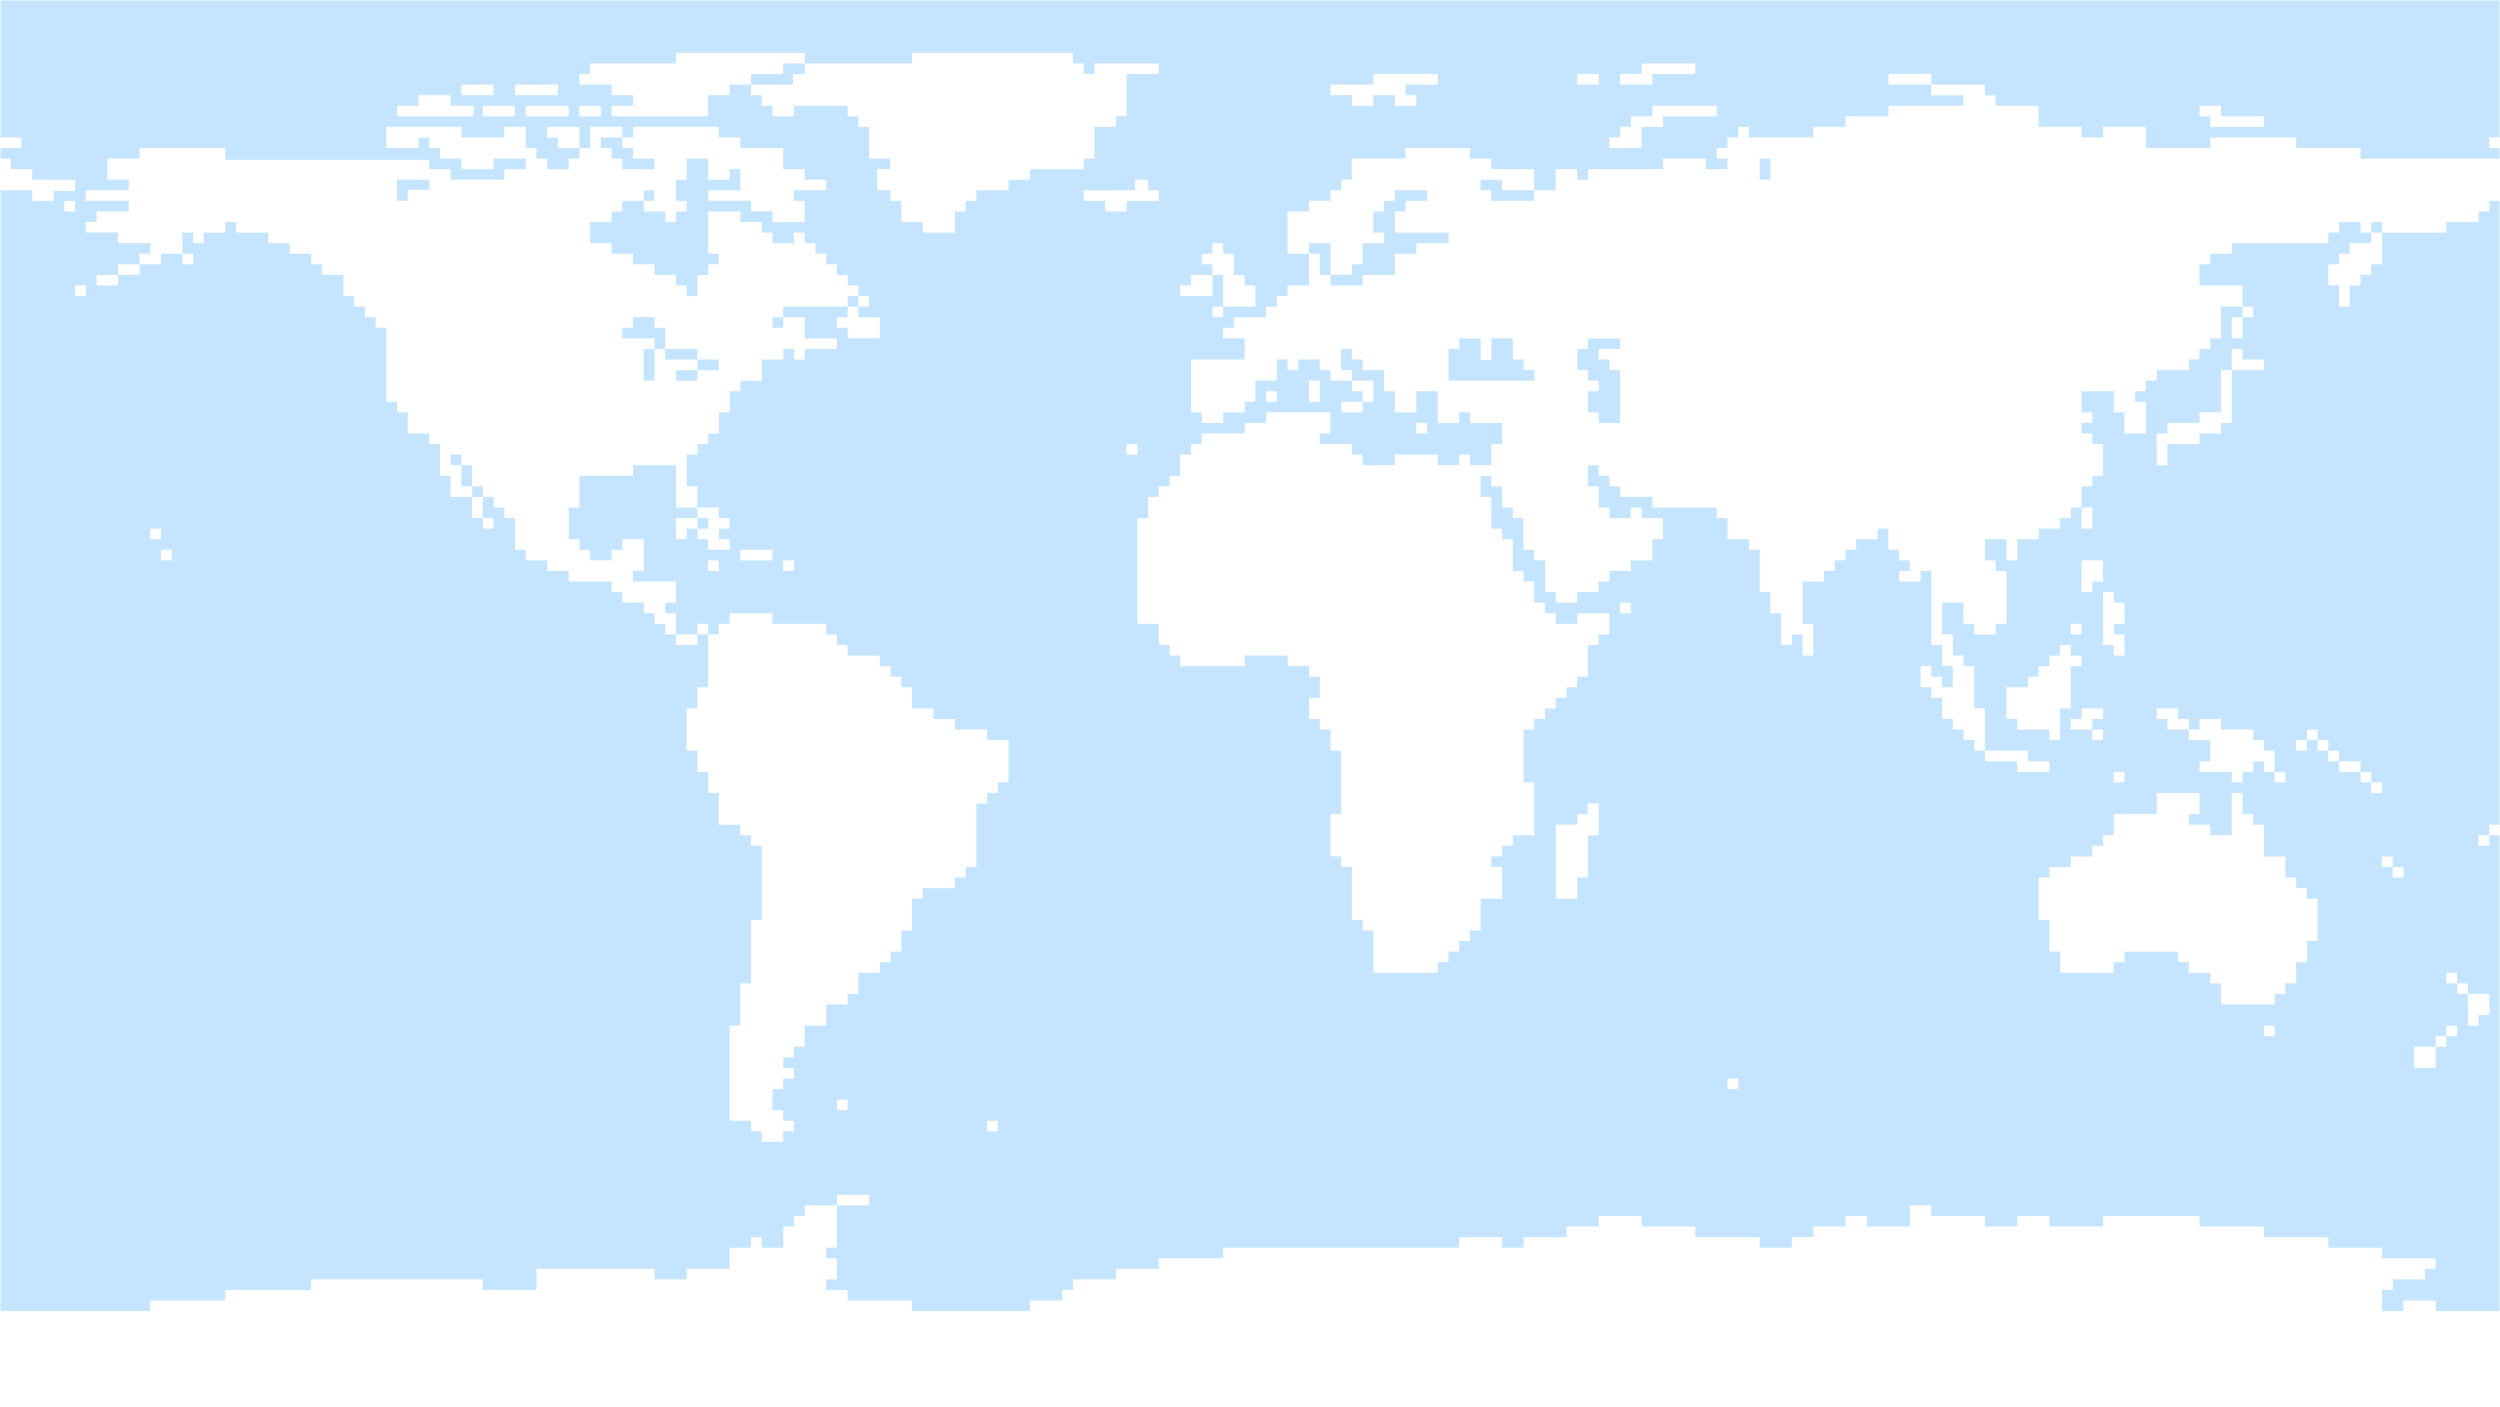
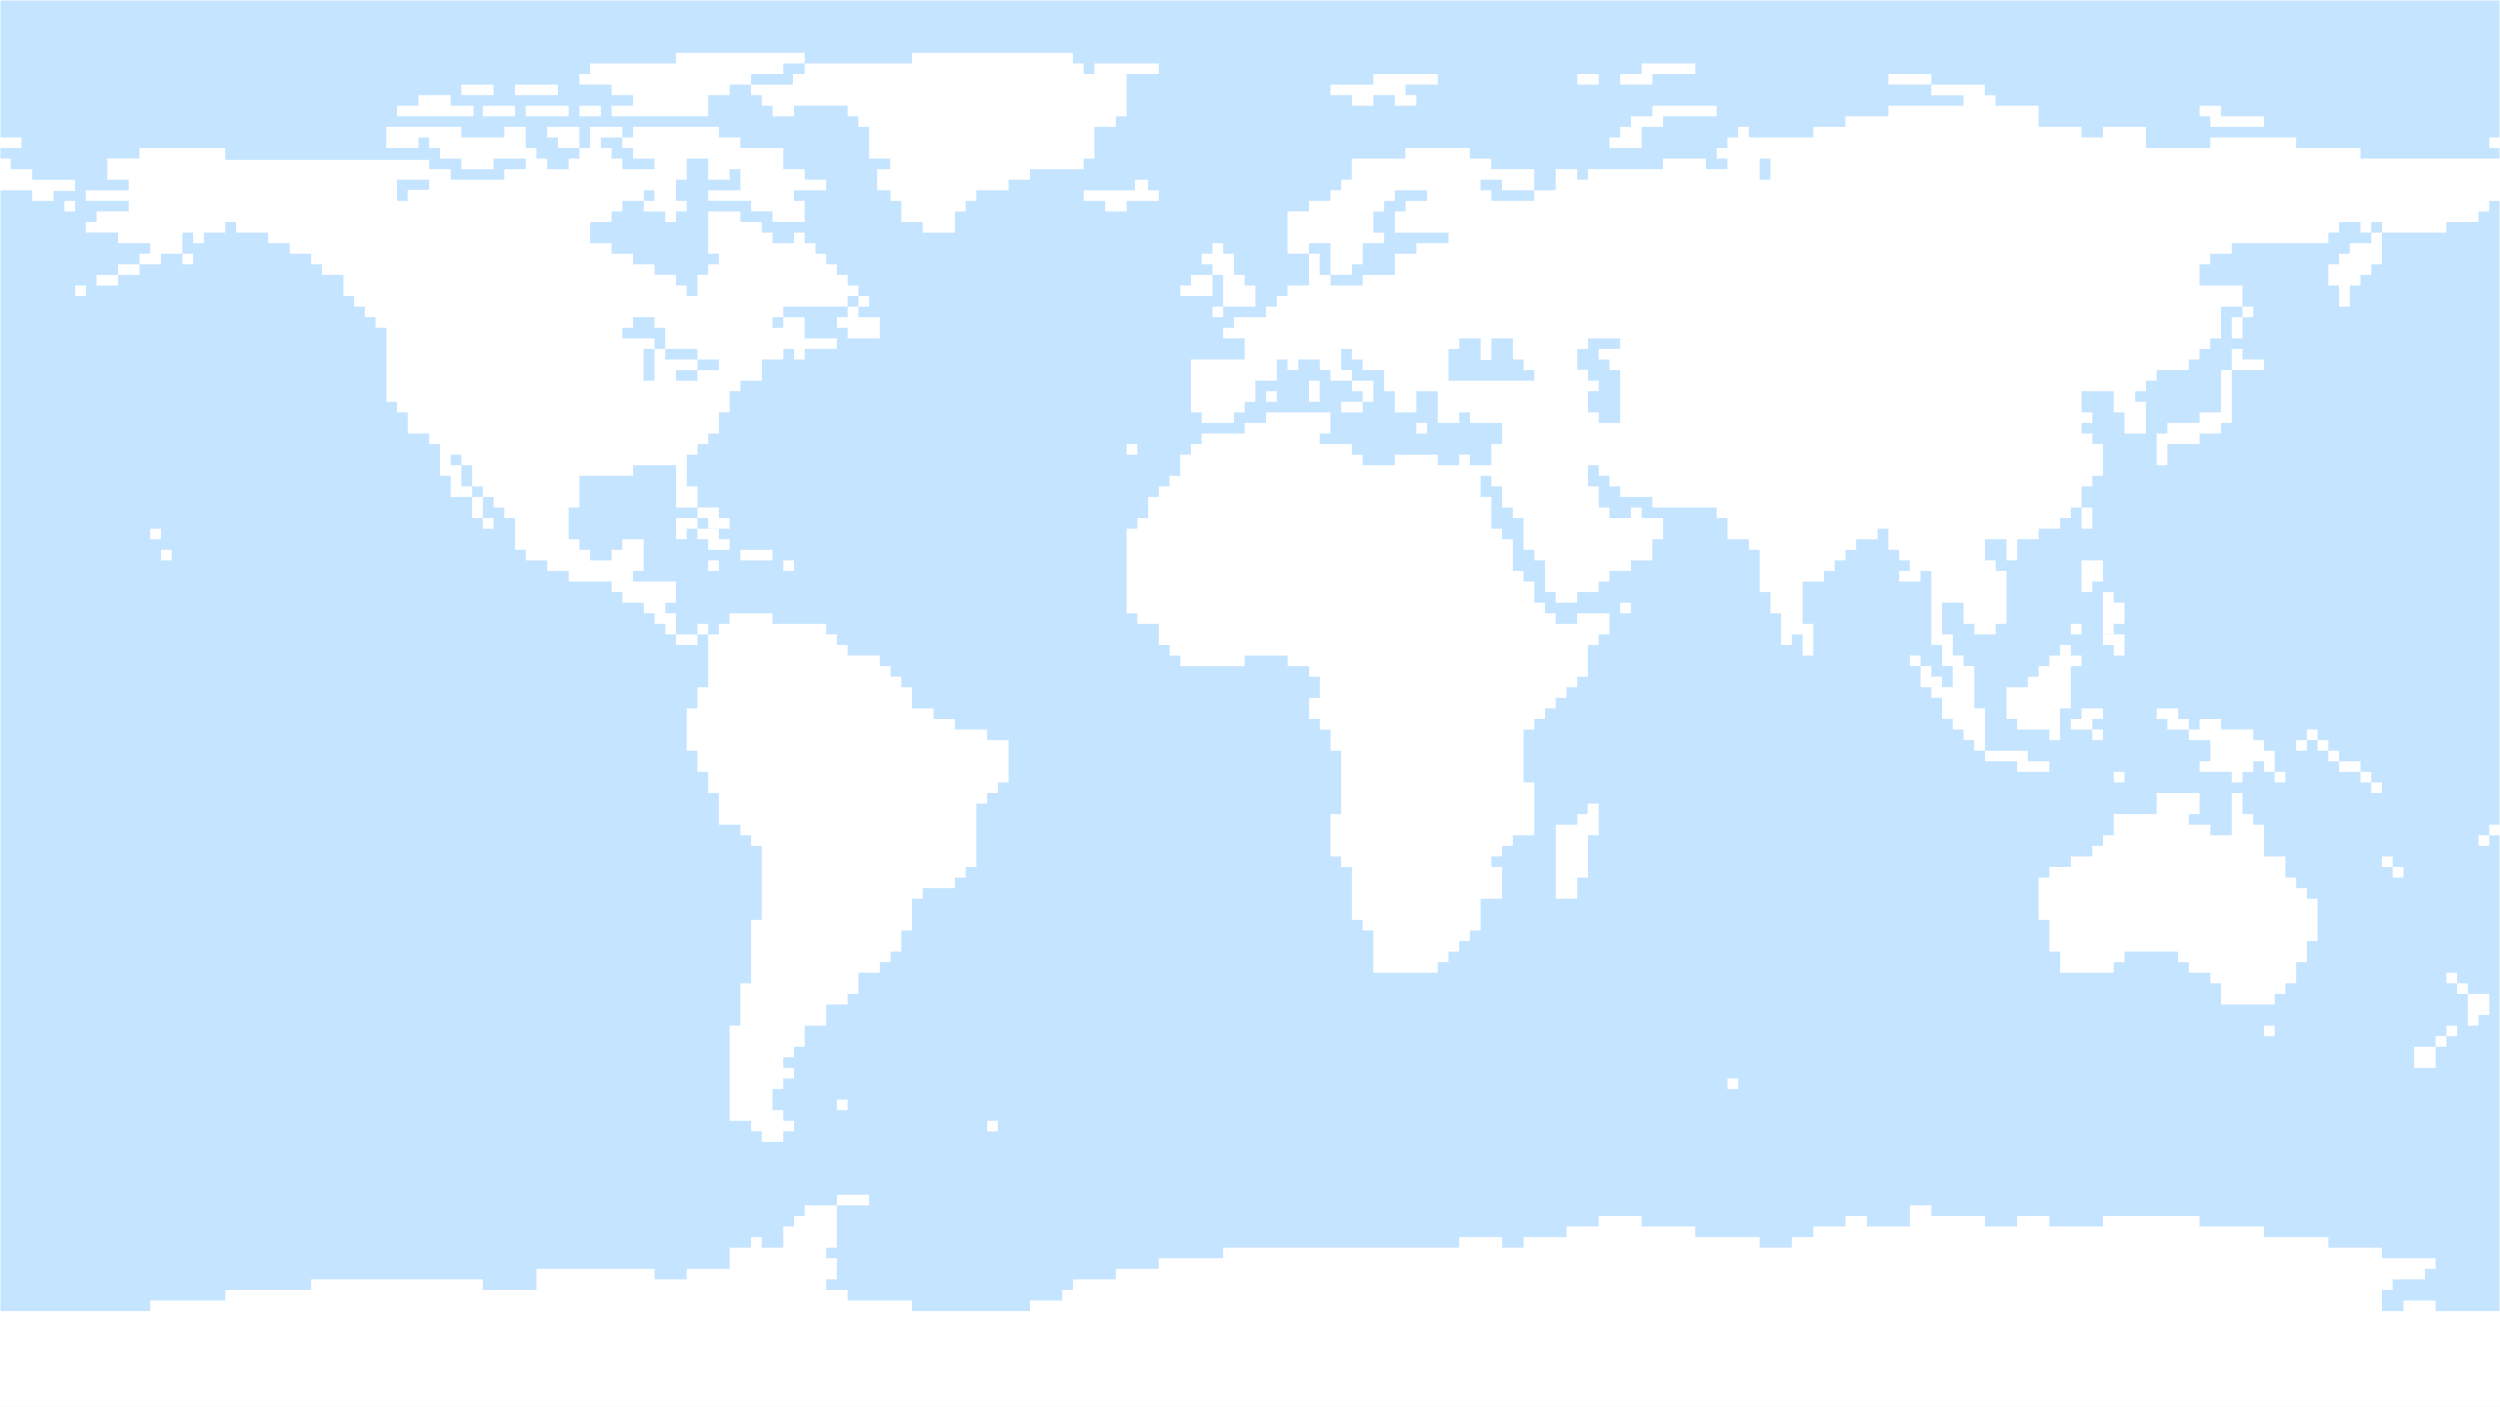
<svg xmlns="http://www.w3.org/2000/svg" viewBox="0 0 1920 1080">
  <g id="Fondo">
    <rect width="1920" height="1080" style="fill:#c5e4ff;stroke:#fff;stroke-miterlimit:10;stroke-width:0.75px" />
  </g>
  <g id="Dibujo">
    <rect y="105.56" width="16.48" height="8.12" style="fill:#fff" />
    <polygon points="0 146.16 24.72 146.16 24.72 154.29 41.2 154.29 41.2 146.67 57.68 146.67 57.68 138.04 24.72 138.04 24.72 129.93 8.24 129.93 8.24 121.81 0 121.81 0 146.16" style="fill:#fff" />
    <polygon points="881.72 146.16 889.96 146.16 889.96 154.29 865.24 154.29 865.24 162.41 848.75 162.41 848.75 154.29 832.27 154.29 832.27 146.16 871.67 146.16 871.67 138.04 881.72 138.04 881.72 146.16" style="fill:#fff" />
    <polygon points="889.96 48.72 889.96 56.84 865.24 56.84 865.24 89.32 857 89.32 857 97.44 840.51 97.44 840.51 121.81 832.27 121.81 832.27 129.93 791.07 129.93 791.07 138.04 774.59 138.04 774.59 146.16 749.87 146.16 749.87 154.29 741.63 154.29 741.63 162.41 733.39 162.41 733.39 178.65 708.67 178.65 708.67 170.53 692.19 170.53 692.19 154.29 683.95 154.29 683.95 146.16 673.67 146.16 673.67 129.93 683.67 129.93 683.67 121.81 667.47 121.81 667.47 97.44 659.23 97.44 659.23 89.32 650.99 89.32 650.99 81.2 609.78 81.2 609.78 89.32 593.3 89.32 593.3 81.2 585.06 81.2 585.06 73.08 576.82 73.08 576.82 64.96 609 64.96 609 56.84 618.03 56.84 618.03 48.72 700.43 48.72 700.43 40.6 824.03 40.6 824.03 48.72 832.27 48.72 832.27 56.84 840.51 56.84 840.51 48.72 889.96 48.72" style="fill:#fff" />
    <polygon points="1021.8 64.96 1021.8 73.08 1038.28 73.08 1038.28 81.2 1054.76 81.2 1054.76 73.08 1071.24 73.08 1071.24 81.2 1087.72 81.2 1087.72 73.08 1079.48 73.08 1079.48 64.96 1104.21 64.96 1104.21 56.84 1054.76 56.84 1054.76 64.96 1021.8 64.96" style="fill:#fff" />
    <rect x="1211.33" y="56.84" width="16.48" height="8.12" style="fill:#fff" />
    <polygon points="1301.97 56.84 1301.97 48.72 1260.77 48.72 1260.77 56.84 1244.29 56.84 1244.29 64.96 1269.01 64.96 1269.01 56.84 1301.97 56.84" style="fill:#fff" />
    <polygon points="1689.27 81.2 1705.75 81.2 1705.75 89.32 1738.71 89.32 1738.71 97.44 1697.51 97.44 1697.51 89.32 1689.27 89.32 1689.27 81.2" style="fill:#fff" />
    <polygon points="1318.45 81.2 1318.45 89.32 1285.49 89.32 1277.25 89.32 1277.25 97.44 1269.01 97.44 1260.77 97.44 1260.77 105.56 1260.77 113.68 1236.05 113.68 1236.05 105.56 1244.29 105.56 1244.29 97.44 1252.53 97.44 1252.53 89.32 1269.01 89.32 1269.01 81.2 1318.45 81.2" style="fill:#fff" />
    <polygon points="618.03 40.6 618.03 48.72 601.54 48.72 601.54 56.84 576.82 56.84 576.82 64.96 560.34 64.96 560.34 73.08 543.86 73.08 543.86 81.2 543.86 89.32 469.7 89.32 469.7 81.2 486.18 81.2 486.18 73.08 469.7 73.08 469.7 64.96 444.98 64.96 444.98 56.84 453.22 56.84 453.22 48.72 519.14 48.72 519.14 40.6 618.03 40.6" style="fill:#fff" />
    <rect x="395.54" y="64.96" width="32.96" height="8.12" style="fill:#fff" />
    <rect x="403.78" y="81.2" width="32.96" height="8.12" style="fill:#fff" />
    <rect x="444.98" y="81.2" width="16.48" height="8.12" style="fill:#fff" />
    <polyline points="395.54 89.32 395.54 81.2 370.81 81.2 370.81 89.32 395.54 89.32" style="fill:#fff" />
    <rect x="354.33" y="64.96" width="24.72" height="8.12" style="fill:#fff" />
    <polygon points="363.67 89.32 363.67 81.2 346.09 81.2 346.09 73.08 321.37 73.08 321.37 81.2 304.89 81.2 304.89 89.32 363.67 89.32" style="fill:#fff" />
    <polygon points="1713.99 267.97 1722.23 267.97 1722.23 276.09 1738.71 276.09 1738.71 284.21 1713.99 284.21 1713.99 324.81 1705.75 324.81 1705.75 332.93 1689.27 332.93 1689.27 341.05 1664.55 341.05 1664.55 357.29 1656.31 357.29 1656.31 332.93 1664.55 332.93 1664.55 324.81 1689.27 324.81 1689.27 316.69 1705.75 316.69 1705.75 284.21 1713.99 284.21 1713.99 267.97" style="fill:#fff" />
    <rect x="1598.63" y="389.77" width="8.24" height="16.24" style="fill:#fff" />
    <polygon points="1606.87 430.38 1615.11 430.38 1615.11 446.62 1606.87 446.62 1606.87 454.74 1598.63 454.74 1598.63 430.38 1606.87 430.38" style="fill:#fff" />
    <polygon points="1615.11 454.74 1623.35 454.74 1623.35 462.86 1631.59 462.86 1631.59 479.1 1623.35 479.1 1623.35 487.22 1615.11 487.22 1615.11 454.74" style="fill:#fff" />
    <polygon points="1631.59 487.22 1631.59 503.46 1623.35 503.46 1623.35 495.34 1615.11 495.34 1615.11 487.22 1631.59 487.22" style="fill:#fff" />
    <polygon points="1582.15 495.34 1590.39 495.34 1590.39 503.46 1598.63 503.46 1598.63 511.58 1590.39 511.58 1590.39 544.06 1582.15 544.06 1582.15 568.42 1573.91 568.42 1573.91 560.3 1549.18 560.3 1549.18 552.18 1540.94 552.18 1540.94 527.82 1557.42 527.82 1557.42 519.7 1565.66 519.7 1565.66 511.58 1573.91 511.58 1573.91 503.46 1582.15 503.46 1582.15 495.34" style="fill:#fff" />
    <polygon points="1615.11 544.06 1615.11 552.18 1606.87 552.18 1606.87 560.3 1615.11 560.3 1615.11 568.42 1606.87 568.42 1606.87 560.3 1590.39 560.3 1590.39 552.18 1598.63 552.18 1598.63 544.06 1615.11 544.06" style="fill:#fff" />
    <polygon points="1656.31 544.06 1656.31 552.18 1664.55 552.18 1664.55 560.3 1681.03 560.3 1681.03 552.18 1672.79 552.18 1672.79 544.06 1656.31 544.06" style="fill:#fff" />
    <polygon points="1689.27 552.18 1705.75 552.18 1705.75 560.3 1722.23 560.3 1730.47 560.3 1730.47 568.42 1738.71 568.42 1738.71 576.54 1746.95 576.54 1746.95 592.78 1755.19 592.78 1755.19 600.9 1746.95 600.9 1746.95 592.78 1738.71 592.78 1738.71 584.66 1730.47 584.66 1730.47 592.78 1722.23 592.78 1722.23 600.9 1713.99 600.9 1713.99 592.78 1705.75 592.78 1689.27 592.78 1689.27 584.66 1697.51 584.66 1697.51 568.42 1689.27 568.42 1681.03 568.42 1681.03 560.3 1689.27 560.3 1689.27 552.18" style="fill:#fff" />
    <polygon points="1722.23 609.02 1722.23 625.26 1730.47 625.26 1730.47 633.38 1738.71 633.38 1738.71 657.74 1755.19 657.74 1755.19 673.99 1763.43 673.99 1763.43 682.11 1771.67 682.11 1771.67 690.23 1779.91 690.23 1779.91 722.71 1771.67 722.71 1771.67 738.95 1763.43 738.95 1763.43 747.07 1763.43 755.19 1755.19 755.19 1755.19 763.31 1746.95 763.31 1746.95 771.43 1705.75 771.43 1705.75 755.19 1697.51 755.19 1697.51 747.07 1681.03 747.07 1681.03 738.95 1672.79 738.95 1672.79 730.83 1631.59 730.83 1631.59 738.95 1623.35 738.95 1623.35 747.07 1582.15 747.07 1582.15 730.83 1573.91 730.83 1573.91 714.59 1573.91 706.47 1565.66 706.47 1565.66 673.99 1573.91 673.99 1573.91 665.87 1590.39 665.87 1590.39 657.74 1606.87 657.74 1606.87 649.62 1615.11 649.62 1615.11 641.5 1623.35 641.5 1623.35 633.38 1623.35 625.26 1656.31 625.26 1656.31 609.02 1689.27 609.02 1689.27 625.26 1681.03 625.26 1681.03 633.38 1697.51 633.38 1697.51 641.5 1713.99 641.5 1713.99 609.02 1722.23 609.02" style="fill:#fff" />
    <rect x="1738.71" y="787.67" width="8.24" height="8.12" style="fill:#fff" />
    <polygon points="1845.84 665.87 1845.84 673.99 1837.6 673.99 1837.6 665.87 1829.36 665.87 1829.36 657.74 1837.6 657.74 1837.6 665.87 1845.84 665.87" style="fill:#fff" />
    <polygon points="1903.52 649.62 1911.76 649.62 1911.76 641.5 1920 641.5 1920 633.38 1911.76 633.38 1911.76 641.5 1903.52 641.5 1903.52 649.62" style="fill:#fff" />
    <polygon points="1887.04 747.07 1878.8 747.07 1878.8 755.19 1887.04 755.19 1887.04 763.31 1895.28 763.31 1895.28 771.43 1895.28 779.55 1895.28 787.67 1903.52 787.67 1903.52 779.55 1911.76 779.55 1911.76 763.31 1895.28 763.31 1895.28 755.19 1887.04 755.19 1887.04 747.07" style="fill:#fff" />
    <polygon points="1887.04 787.67 1887.04 795.79 1878.8 795.79 1878.8 803.91 1870.56 803.91 1870.56 820.15 1854.08 820.15 1854.08 803.91 1870.56 803.91 1870.56 795.79 1878.8 795.79 1878.8 787.67 1887.04 787.67" style="fill:#fff" />
    <rect x="1623.35" y="592.78" width="8.24" height="8.12" style="fill:#fff" />
    <polygon points="1227.81 617.14 1227.81 641.5 1219.57 641.5 1219.57 673.99 1211.33 673.99 1211.33 690.23 1194.85 690.23 1194.85 657.74 1194.85 633.38 1211.33 633.38 1211.33 625.26 1219.33 625.26 1219.33 617.14 1227.81 617.14" style="fill:#fff" />
    <rect x="123.61" y="422.26" width="8.24" height="8.12" style="fill:#fff" />
    <rect x="115.36" y="406.02" width="8.24" height="8.12" style="fill:#fff" />
    <polygon points="964.12 219.25 964.12 235.49 939.4 235.49 939.4 243.61 931.16 243.61 931.16 235.49 939.4 235.49 939.4 211.13 931.16 211.13 931.16 203.01 922.92 203.01 922.92 194.89 931.16 194.89 931.16 186.77 939.4 186.77 939.4 194.89 947.64 194.89 947.64 211.13 955.88 211.13 955.88 219.25 964.12 219.25" style="fill:#fff" />
    <polygon points="906.44 227.37 906.44 219.25 914.68 219.25 914.68 211.13 931.16 211.13 931.16 219.25 931.16 227.37 906.44 227.37" style="fill:#fff" />
    <rect x="972.36" y="300.45" width="8.24" height="8.12" style="fill:#fff" />
    <rect x="865.24" y="341.05" width="8.24" height="8.12" style="fill:#fff" />
    <rect x="1005.32" y="292.33" width="8.24" height="16.24" style="fill:#fff" />
    <rect x="1087.73" y="324.81" width="8.24" height="8.12" style="fill:#fff" />
    <rect x="642.75" y="844.51" width="8.24" height="8.12" style="fill:#fff" />
    <rect x="758.11" y="860.75" width="8.24" height="8.12" style="fill:#fff" />
    <rect x="1326.7" y="828.27" width="8.24" height="8.12" style="fill:#fff" />
    <rect x="1590.39" y="479.1" width="8.24" height="8.12" style="fill:#fff" />
    <rect x="1244.29" y="462.86" width="8.24" height="8.12" style="fill:#fff" />
    <rect x="1030.04" y="308.57" width="16.48" height="8.12" style="fill:#fff" />
    <rect x="1911.76" y="105.56" width="8.24" height="8.12" style="fill:#fff" />
-     <polygon points="1557.42 576.54 1524.46 576.54 1524.46 584.66 1549.18 584.66 1549.18 592.78 1573.91 592.78 1573.91 584.66 1557.42 584.66 1557.42 576.54" style="fill:#fff" />
-     <polygon points="1046.52 300.45 1046.52 308.57 1054.76 308.57 1054.76 292.33 1046.52 292.33 1038.28 292.33 1038.28 300.45 1046.52 300.45" style="fill:#fff" />
-     <rect x="1450.3" y="56.84" width="32.96" height="8.12" style="fill:#fff" />
-     <path d="M1878.8,121.8h-65.92v-8.12h-49.44v-8.12h-65.92v8.12h-49.44V97.44h-33v8.12h-16.48V97.44h-33V81.2h-33v-8h-8.24V65h-41.2v8.2H1508v8H1450.3v8.12h-33v8.12h-24.72v8.12h-49.44V97.44h-8.24v8.12h-8.24v8.12h-8.24v8.12h8.24v8.12h-16.48V121.8h-33v8.12h-57.68V138h-8.24v-8.12h-16.48v16.24h-16.48v8.12h-33v-8.12h-8.24V138h16.48v8.12h24.72V129.92h-33V121.8h-16.48v-8.12h-49.44v8.12h-41.2V138H1030v8.12h-8.24v8.12h-16.48v8.12H988.84v32.48h16.48v-8.12h16.48v24.36h16.48V203h8.24V186.77H1063v-8.12h-8.24V162.41H1063v-8.12h8.24v-8.12H1096v8.12h-16.48v8.12h-8.24v16.24h41.2v8.12h-24.72v8.12h-16.48v16.24h-24.72v8.12H1021.8v-8.12h-8.24V194.89h-8.24v24.36H988.84v8.12H980.6v8.12h-8.24v8.12H947.64v8.12H939.4v8.12h16.48v16.24h-41.2v40.6h8.24v8.12H939.4v-8.12h16.48v-8.12h8.24V292.33H980.6V276.09h8.24v8.12h8.24v-8.12h16.48v8.12h8.24v8.12h16.48v-8.12H1030V268h8.24v8.12h8.24v8.12H1063v16.24h8.24v16.24h16.48V300.45h16.48v24.36h16.48v-8.12h8.24v8.12h24.72v16.24h-8.24v16.24h-16.48v-8.12h-8.24v8.12h-16.48v-8.12h-33v8.12h-24.72v-8.12h-8.24v-8.12h-24.72v-8.12h8.24V316.69H972.36v8.12H955.88v8.12h-33v8.12h-8.24v8.12h-8.24v16.24H898.2v8.12H890v8.12h-8.24v16.24h-8.24v81.2H890v16.24h8.24v8.12h8.24v8.12h49.44v-8.12h33v8.12h16.48v8.12h8.24v16.24h-8.24v16.24h8.24v8.12h8.24v16.24H1030v48.72h-8.24v32.48H1030v8.12h8.24v40.6h8.24v8.12h8.24v32.48h49.44v-8.12h8.24v-8.12h8.24v-8.12h8.24v-8.12h8.24V690.23h16.48V665.86h-8.24v-8.12h8.24v-8.12h8.24V641.5h16.48V600.9h-8.24V560.3h8.24v-8.12h8.24v-8.12h8.24v-8.12h8.24v-8.12h8.24V519.7h8.24V495.34h8.24v-8.12h8.24V471h-24.72v8.12h-16.48V471h-8.24v-8.12h-8.24V446.62h-8.24V438.5h-8.24V414.14h-8.24V406h-8.24V381.65h-8.24V365.41h8.24v8.12h8.24v16.24h8.24v8.12h8.24v24.36h8.24v8.12h8.24v24.36h8.24v8.12h16.48v-8.12h16.48v-8.12h8.24V438.5h16.48v-8.12H1269V414.14h8.24V397.89h-16.48v-8.12h-8.24v8.12h-16.48v-8.12h-8.24V373.53h-8.24V357.29h8.24v8.12h8.24v8.12h8.24v8.12H1269v8.12h49.44v8.12h8.24v16.24h16.48v8.12h8.24v32.48h8.24V471h8.24v24.36h8.24v-8.12h8.24v16.24h8.24V479.1h-8.24V446.62h16.48V438.5h8.24v-8.12h8.24v-8.12h8.24v-8.12h16.48V406h8.24v16.24h8.24v8.12h8.24v8.12h-8.24v8.12H1475V438.5h8.24v56.79h8.24v16.24h8.24v16.24h-8.24v-8.12h-8.24v-8.12H1475v16.24h8.24v8.12h8.24v16.24h8.24v8.12H1508v8.12h8.24v8.12h8.24V544h-8.24V511.53H1508v-8.12h-8.24V487.17h-8.24V462.86H1508V479.1h8.24v8.12h16.48V479.1h8.24V438.5h-8.24v-8.12h-8.24V414.14h16.48v16.24h8.24V414.14h16.48V406h16.48v-8.12h8.24v-8.12h8.24V373.53h8.24v-8.12h8.24V341.05h-8.24v-8.12h-8.24v-8.12h8.24v-8.12h-8.24V300.45h24.72v16.24h8.24v16.24h16.48V308.57h-8.24v-8.12h8.24v-8.12h8.24v-8.12H1681v-8.12h8.24V268h8.24v-8.12h8.24V235.49h16.48V219.25h-33V203h8.24v-8.12H1714v-8.12h74.16v-8.12h8.24v-8.12h16.48v8.12h8.24v-8.12h8.24v8.12h49.44v-8.12h24.72v-8.12h8.24v-8.12H1920V121.8ZM1178.37,292.33h-65.92V268h8.24v-8.12h16.48V276.5h8.24V259.85h16.48v16.24h8.24v8.12h8.24ZM1244.29,268h-16.48v8.12h8.24v8.12h8.24v40.6h-16.48v-8.12h-8.24V300.45h8.24v-8.12h-8.24V284h-8.24V268h8.24v-8.12h24.72ZM1359.66,138h-8.24V121.8h8.24Z" style="fill:#fff" />
-     <polygon points="1821.12 186.77 1804.63 186.77 1804.63 194.89 1796.39 194.89 1796.39 203.01 1788.15 203.01 1788.15 219.25 1796.39 219.25 1796.39 235.49 1804.63 235.49 1804.63 219.25 1812.88 219.25 1812.88 211.13 1821.12 211.13 1821.12 203.01 1829.36 203.01 1829.36 178.65 1821.12 178.65 1821.12 186.77" style="fill:#fff" />
-     <rect x="1722.23" y="235.49" width="8.24" height="8.12" style="fill:#fff" />
-     <rect x="1713.99" y="243.61" width="8.24" height="16.24" style="fill:#fff" />
    <rect x="1821.12" y="600.9" width="8.24" height="8.12" style="fill:#fff" />
    <polygon points="1812.88 600.9 1812.88 592.78 1796.39 592.78 1796.39 584.66 1788.15 584.66 1788.15 576.54 1779.91 576.54 1779.91 568.42 1788.15 568.42 1788.15 576.54 1796.39 576.54 1796.39 584.66 1804.63 584.66 1812.88 584.66 1812.88 592.78 1821.12 592.78 1821.12 600.9 1812.88 600.9" style="fill:#fff" />
    <polygon points="1779.91 560.3 1779.91 568.42 1771.67 568.42 1771.67 576.54 1763.43 576.54 1763.43 568.42 1771.67 568.42 1771.67 560.3 1779.91 560.3" style="fill:#fff" />
    <polygon points="519.14 397.89 535.62 397.89 535.62 406.01 552.1 406.01 552.1 414.13 560.34 414.13 560.34 422.26 543.86 422.26 543.86 414.13 535.62 414.13 535.62 406.01 527.38 406.01 527.38 414.13 519.14 414.13 519.14 397.89" style="fill:#fff" />
    <rect x="568.58" y="422.26" width="24.72" height="8.12" style="fill:#fff" />
    <rect x="601.55" y="430.38" width="8.24" height="8.12" style="fill:#fff" />
    <polyline points="560.34 406.01 560.34 397.89 552.1 397.89 552.1 389.77 535.62 389.77 535.62 397.89 543.86 397.89 543.86 406 560.34 406" style="fill:#fff" />
    <rect x="543.86" y="430.38" width="8.24" height="8.12" style="fill:#fff" />
    <polygon points="444.98 97.44 444.98 113.68 428.5 113.68 428.5 105.56 420.26 105.56 420.26 97.44 444.98 97.44" style="fill:#fff" />
    <rect x="49.44" y="154.29" width="8.24" height="8.12" style="fill:#fff" />
    <rect x="140.09" y="194.89" width="8.24" height="8.12" style="fill:#fff" />
    <rect x="57.68" y="219.25" width="8.24" height="8.12" style="fill:#fff" />
    <rect x="659.23" y="227.37" width="8.24" height="8.12" style="fill:#fff" />
    <polygon points="642.75 243.61 642.75 251.73 650.99 251.73 650.99 259.85 675.71 259.85 675.71 243.61 659.23 243.61 659.23 235.49 650.99 235.49 650.99 243.61 642.75 243.61" style="fill:#fff" />
    <rect x="519.14" y="487.22" width="16.48" height="8.12" style="fill:#fff" />
    <polygon points="758.11 568.42 758.11 560.3 733.39 560.3 733.39 552.18 716.91 552.18 716.91 544.06 700.43 544.06 700.43 527.82 692.19 527.82 692.19 519.7 683.95 519.7 683.95 511.58 675.71 511.58 675.71 503.46 650.99 503.46 650.99 495.34 642.75 495.34 642.75 487.22 634.51 487.22 634.51 479.1 593.3 479.1 593.3 470.98 560.34 470.98 560.34 479.1 552.1 479.1 552.1 487.22 543.86 487.22 543.86 495.34 543.86 519.7 543.86 527.82 535.62 527.82 535.62 544.06 527.38 544.06 527.38 576.54 535.62 576.54 535.62 592.78 543.86 592.78 543.86 609.02 552.1 609.02 552.1 633.38 568.58 633.38 568.58 641.5 576.82 641.5 576.82 649.62 585.06 649.62 585.06 706.47 576.82 706.47 576.82 755.19 568.58 755.19 568.58 787.67 560.34 787.67 560.34 795.79 560.34 803.91 560.34 828.27 560.34 860.75 568.58 860.75 576.82 860.75 576.82 868.87 585.06 868.87 585.06 876.99 601.54 876.99 601.54 868.87 609.78 868.87 609.78 860.75 601.54 860.75 601.54 852.63 593.3 852.63 593.3 836.39 601.54 836.39 601.54 828.27 609.78 828.27 609.78 820.15 601.54 820.15 601.54 812.03 609.78 812.03 609.78 803.91 618.03 803.91 618.03 787.67 634.51 787.67 634.51 771.43 642.75 771.43 650.99 771.43 650.99 763.31 659.23 763.31 659.23 747.07 675.71 747.07 675.71 738.95 683.95 738.95 683.95 730.83 692.19 730.83 692.19 714.59 700.43 714.59 700.43 690.23 708.67 690.23 708.67 682.11 733.39 682.11 733.39 673.99 741.63 673.99 741.63 665.87 749.87 665.87 749.87 657.74 749.87 617.14 758.11 617.14 758.11 609.02 766.35 609.02 766.35 600.9 774.59 600.9 774.59 568.42 758.11 568.42" style="fill:#fff" />
    <rect x="535.62" y="479.1" width="8.24" height="8.12" style="fill:#fff" />
    <rect x="74.16" y="211.13" width="16.48" height="8.12" style="fill:#fff" />
    <rect x="90.64" y="203.01" width="16.48" height="8.12" style="fill:#fff" />
    <path d="M510.9,471v-8.12h8.24V446.62h-33V438.5h8.24V414.14H477.94v8.12H469.7v8.12H453.22v-8.12H445v-8.12h-8.24V389.77H445V365.41h41.2v-8.12h33v32.48h16.48V373.53h-8.24V349.17h8.24v-8.12h8.24v-8.12h8.24V316.69h8.24V300.45h8.24v-8.12h16.48V276.09h16.48V268h8.24v8.12H618V268h24.72v-8.12H618V243.61H601.54v8.12H593.3v-8.12h8.24v-8.12H651v-8.12h8.24v-8.12H651v-8.12h-8.24V203h-8.24v-8.12h-8.24v-8.12H618v-8.12h-8.24v8.12H593.3v-8.12h-8.24v-8.12H568.58v-8.12H543.86v32.48h8.24V203h-8.24v8.12h-8.24v16.24h-8.24v-8.12h-8.24v-8.12H502.66V203H486.18v-8.12H469.7v-8.12H453.22V170.53H469.7v-8.12h8.24v-8.12h16.48v-8.12h8.08v8.12h-8.08v8.12H510.9v8.12h8.24v-8.12h8.24v-8.12h-8.24V138h8.24V121.8h16.48V138h16.48v-8.12h8.24v16.24H543.86v8.12h33v8.12H593.3v8.12H618V154.29h-8.24v-8.12h24.72V138H618v-8.12H601.54V113.68h-33v-8.12H552.1V97.44H486.18v8.12h-8.24v8.12h8.24v8.12h16.48v8.12H477.94V121.8H469.7v-8.12h-8.24v-8.12h16.48V97.44H453.22v7.85h0v8.39H445v8.12h-8.24v8.12H420.26V121.8H412v-8.12h-8.24V97.44H387.3v8.12h-33V97.44H296.65v16.24h24.72v-8.12h8.24v8.12h8.24v8.12h16.48v8.12h24.72V121.8h24.72v8.12H387.3V138h-41.2v-8.12H329.61v-7.17H173v-9.07H107.12v8.12H82.4V138H98.88v8.12h-33v8.12h33v8.12H74.16v8.12H65.92v8.12H90.64v8.12h24.72v8.12h-8.24V203h16.48v-8.12h16.48V178.65h8.24v8.12h8.24v-8.12H173v-8.12h8.24v8.12H206v8.12h16.48v8.12H239V203h8.24v8.12h16.48v16.24h8.24v8.12h8.24v8.12h8.24v8.12h8.24v56.84h8.24v8.12h8.24v16.24h16.48v8.12h8.24v24.36h8.24v16.24h16.48v-8.12h-8.24V357.29h-8.24v-8.12h8.24v8.12h8.24v16.24h8.24v8.12h8.24v8.12h8.24v8.12h8.24v24.36h8.24v8.12h16.48v8.12h16.48v8.12h33v8.12h8.24v8.12h16.48V471h8.24v8.12h8.24v8.12h8.24V471Zm-33-219.25h8.24v-8.12h16.48v8.12h8.24V268h24.72v8.12H552.1v8.12H535.62v8.12H519.14v-8.12h16.48v-8.12H510.9V268h-8.24v24.36h-8.41V268h8.41v-8.12H477.94Zm-148.33-106H313.13v8.54h-8.24V138h24.72Z" style="fill:#fff" />
    <rect x="370.82" y="397.89" width="8.24" height="8.12" style="fill:#fff" />
    <rect x="362.58" y="381.65" width="8.24" height="16.24" style="fill:#fff" />
    <polygon points="1920 1006.92 1920 1080 0 1080 0 1006.92 115.36 1006.92 115.36 998.8 173.05 998.8 173.05 990.68 238.97 990.68 238.97 982.56 370.81 982.56 370.81 990.68 412.02 990.68 412.02 974.44 502.66 974.44 502.66 982.56 527.38 982.56 527.38 974.44 560.34 974.44 560.34 958.2 576.82 958.2 576.82 950.08 585.06 950.08 585.06 958.2 601.54 958.2 601.54 941.96 609.78 941.96 609.78 933.84 618.03 933.84 618.03 925.71 642.75 925.71 642.75 917.59 667.47 917.59 667.47 925.71 642.75 925.71 642.75 958.2 634.51 958.2 634.51 966.32 642.75 966.32 642.75 982.56 634.51 982.56 634.51 990.68 650.99 990.68 650.99 998.8 700.43 998.8 700.43 1006.92 791.07 1006.92 791.07 998.8 815.79 998.8 815.79 990.68 824.03 990.68 824.03 982.56 857 982.56 857 974.44 889.96 974.44 889.96 966.32 939.4 966.32 939.4 958.2 1120.69 958.2 1120.69 950.08 1153.65 950.08 1153.65 958.2 1170.13 958.2 1170.13 950.08 1203.09 950.08 1203.09 941.96 1227.81 941.96 1227.81 933.84 1260.77 933.84 1260.77 941.96 1301.97 941.96 1301.97 950.08 1351.42 950.08 1351.42 958.2 1376.14 958.2 1376.14 950.08 1392.62 950.08 1392.62 941.96 1417.34 941.96 1417.34 933.84 1433.82 933.84 1433.82 941.96 1466.78 941.96 1466.78 925.71 1483.26 925.71 1483.26 933.84 1524.46 933.84 1524.46 941.96 1549.18 941.96 1549.18 933.84 1573.91 933.84 1573.91 941.96 1615.11 941.96 1615.11 933.84 1689.27 933.84 1689.27 941.96 1738.71 941.96 1738.71 950.08 1788.15 950.08 1788.15 958.2 1829.36 958.2 1829.36 966.32 1870.56 966.32 1870.56 974.44 1862.32 974.44 1862.32 982.56 1837.6 982.56 1837.6 990.68 1829.36 990.68 1829.36 1006.92 1845.84 1006.92 1845.84 998.8 1854.08 998.8 1870.56 998.8 1870.56 1006.92 1920 1006.92" style="fill:#fff" />
+     <polygon points="1557.42 576.54 1524.46 576.54 1524.46 584.66 1549.18 584.66 1549.18 592.78 1573.91 592.78 1573.91 584.66 1557.42 584.66 1557.42 576.54" style="fill:#fff" />
+     <polygon points="1046.52 300.45 1046.52 308.57 1054.76 308.57 1054.76 292.33 1046.52 292.33 1038.28 292.33 1038.28 300.45 1046.52 300.45" style="fill:#fff" />
+     <rect x="1450.3" y="56.84" width="32.96" height="8.12" style="fill:#fff" />
+     <path d="M1878.8,121.8h-65.92v-8.12h-49.44v-8.12h-65.92v8.12h-49.44V97.44h-33v8.12h-16.48V97.44h-33V81.2h-33v-8h-8.24V65h-41.2v8.2H1508v8H1450.3v8.12h-33v8.12h-24.72v8.12h-49.44V97.44h-8.24v8.12h-8.24v8.12h-8.24v8.12h8.24v8.12h-16.48V121.8h-33v8.12h-57.68V138h-8.24v-8.12h-16.48v16.24h-16.48v8.12h-33v-8.12h-8.24V138h16.48v8.12h24.72V129.92h-33V121.8h-16.48v-8.12h-49.44v8.12h-41.2V138H1030v8.12h-8.24v8.12h-16.48v8.12H988.84v32.48h16.48v-8.12h16.48v24.36h16.48V203h8.24V186.77H1063v-8.12h-8.24V162.41H1063v-8.12h8.24v-8.12H1096v8.12h-16.48v8.12h-8.24v16.24h41.2v8.12h-24.72v8.12h-16.48v16.24h-24.72v8.12H1021.8v-8.12h-8.24V194.89h-8.24v24.36H988.84v8.12H980.6v8.12h-8.24v8.12H947.64v8.12H939.4v8.12h16.48v16.24h-41.2v40.6h8.24v8.12h24.72v-8.1l8.25,0v-8.12h8.24V292.33H980.6V276.09h8.24v8.12h8.24v-8.12h16.48v8.12h8.24v8.12h16.48v-8.12H1030V268h8.24v8.12h8.24v8.12H1063v16.24h8.24v16.24h16.48V300.45h16.48v24.36h16.48v-8.12h8.24v8.12h24.72v16.24h-8.24v16.24h-16.48v-8.12h-8.24v8.12h-16.48v-8.12h-33v8.12h-24.72v-8.12h-8.24v-8.12h-24.72v-8.12h8.24V316.69H972.36v8.12H955.88v8.12h-33v8.12h-8.24v8.12h-8.24v16.24H898.2v8.12H890v8.12h-8.24v16.24h-8.24V406h-8.24v65h8.24v8.12H890v16.24h8.24v8.12h8.24v8.12h49.44v-8.12h33v8.12h16.48v8.12h8.24v16.24h-8.24v16.24h8.24v8.12h8.24v16.24H1030v48.72h-8.24v32.48H1030v8.12h8.24v40.6h8.24v8.12h8.24v32.48h49.44v-8.12h8.24v-8.12h8.24v-8.12h8.24v-8.12h8.24V690.23h16.48V665.86h-8.24v-8.12h8.24v-8.12h8.24V641.5h16.48V600.9h-8.24V560.3h8.24v-8.12h8.24v-8.12h8.24v-8.12h8.24v-8.12h8.24V519.7h8.24V495.34h8.24v-8.12h8.24V471h-24.72v8.12h-16.48V471h-8.24v-8.12h-8.24V446.62h-8.24V438.5h-8.24V414.14h-8.24V406h-8.24V381.65h-8.24V365.41h8.24v8.12h8.24v16.24h8.24v8.12h8.24v24.36h8.24v8.12h8.24v24.36h8.24v8.12h16.48v-8.12h16.48v-8.12h8.24V438.5h16.48v-8.12H1269V414.14h8.24V397.89h-16.48v-8.12h-8.24v8.12h-16.48v-8.12h-8.24V373.53h-8.24V357.29h8.24v8.12h8.24v8.12h8.24v8.12H1269v8.12h49.44v8.12h8.24v16.24h16.48v8.12h8.24v32.48h8.24V471h8.24v24.36h8.24v-8.12h8.24v16.24h8.24V479.1h-8.24V446.62h16.48V438.5h8.24v-8.12h8.24v-8.12h8.24v-8.12h16.48V406h8.24v16.24h8.24v8.12h8.24v8.12h-8.24v8.12H1475V438.5h8.24v56.79h8.24v16.24h8.24v16.24h-8.24v-8.12h-8.24v-8.12H1475v16.24h8.24v8.12h8.24v16.24h8.24v8.12H1508v8.12h8.24v8.12h8.24V544h-8.24V511.53H1508v-8.12h-8.24V487.17h-8.24V462.86H1508V479.1h8.24v8.12h16.48V479.1h8.24V438.5h-8.24v-8.12h-8.24V414.14h16.48v16.24h8.24V414.14h16.48V406h16.48v-8.12h8.24v-8.12h8.24V373.53h8.24v-8.12h8.24V341.05h-8.24v-8.12h-8.24v-8.12h8.24v-8.12h-8.24V300.45h24.72v16.24h8.24v16.24h16.48V308.57h-8.24v-8.12h8.24v-8.12h8.24v-8.12H1681v-8.12h8.24V268h8.24v-8.12h8.24V235.49h16.48V219.25h-33V203h8.24v-8.12H1714v-8.12h74.16v-8.12h8.24v-8.12h16.48v8.12h8.24v-8.12h8.24v8.12h49.44v-8.12h24.72v-8.12h8.24v-8.12H1920V121.8ZM1178.37,292.33h-65.92V268h8.24v-8.12h16.48V276.5h8.24V259.85h16.48v16.24h8.24v8.12h8.24ZM1244.29,268h-16.48v8.12h8.24v8.12h8.24v40.6h-16.48v-8.12h-8.24V300.45h8.24v-8.12h-8.24V284h-8.24V268h8.24v-8.12h24.72ZM1359.66,138h-8.24V121.8h8.24Z" style="fill:#fff" />
+     <polygon points="1821.12 186.77 1804.63 186.77 1804.63 194.89 1796.39 194.89 1796.39 203.01 1788.15 203.01 1788.15 219.25 1796.39 219.25 1796.39 235.49 1804.63 235.49 1804.63 219.25 1812.88 219.25 1812.88 211.13 1821.12 211.13 1821.12 203.01 1829.36 203.01 1829.36 178.65 1821.12 178.65 1821.12 186.77" style="fill:#fff" />
+     <rect x="1722.23" y="235.49" width="8.24" height="8.12" style="fill:#fff" />
+     <rect x="1713.99" y="243.61" width="8.24" height="16.24" style="fill:#fff" />
+     <polygon points="1475.02 511.53 1475.02 503.46 1466.78 503.46 1466.78 511.58 1475.02 511.53" style="fill:#fff" />
  </g>
</svg>
